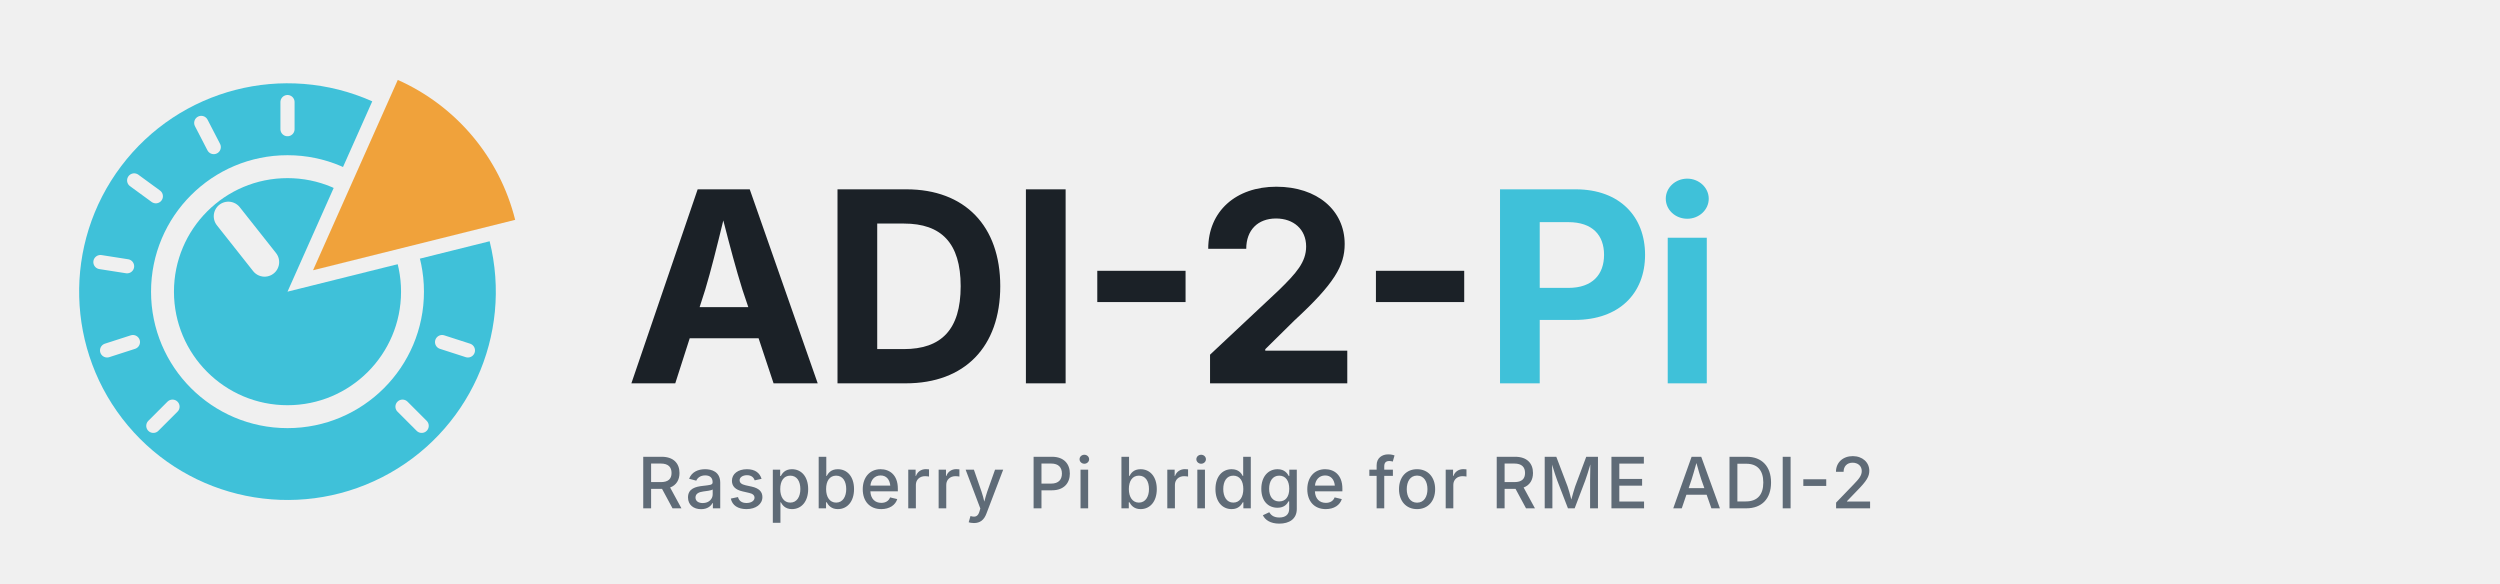
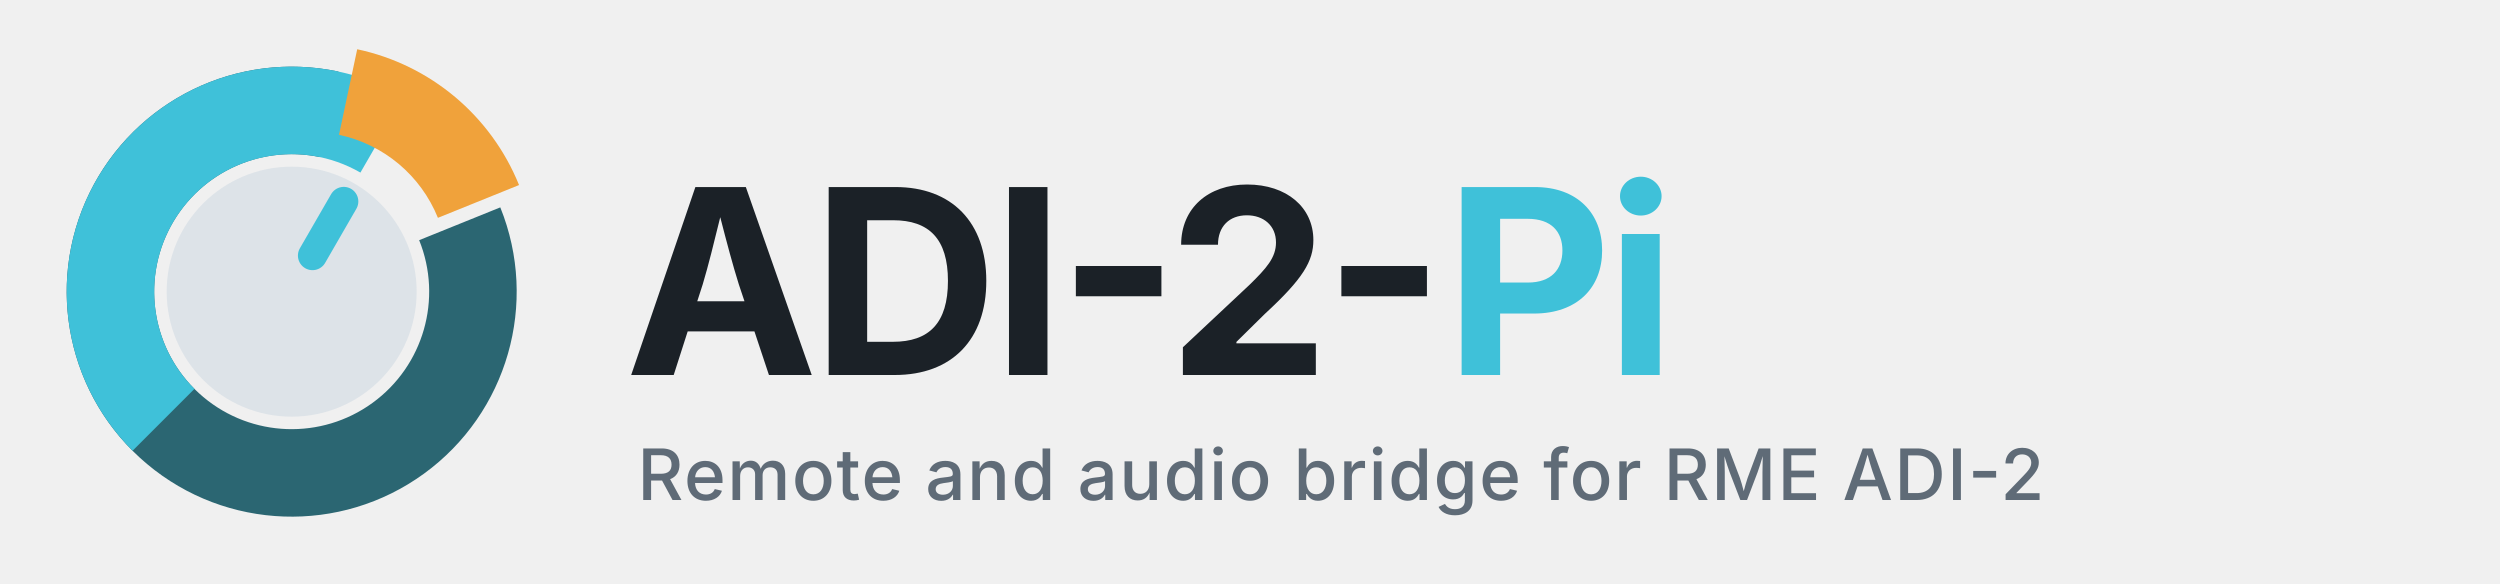
<svg xmlns="http://www.w3.org/2000/svg" viewBox="0 0 600 140" width="600" height="140">
  <g transform="translate(6 6)">
-     <g transform="translate(1 -2)">
-       <mask id="wl" maskUnits="userSpaceOnUse" x="0" y="0" width="128" height="128">
-         <rect width="128" height="128" fill="#fff" />
-         <circle cx="62" cy="66" r="30" fill="none" stroke="#000" stroke-width="5.5" />
-         <line x1="56.5" y1="58.9" x2="47.8" y2="47.9" stroke="#000" stroke-width="7" stroke-linecap="round" />
-         <line x1="34.4" y1="93.6" x2="29.8" y2="98.2" stroke="#000" stroke-width="3.4" stroke-linecap="round" />
-         <line x1="24.9" y1="78.1" x2="18.7" y2="80.1" stroke="#000" stroke-width="3.4" stroke-linecap="round" />
-         <line x1="23.5" y1="59.9" x2="17.1" y2="58.9" stroke="#000" stroke-width="3.4" stroke-linecap="round" />
-         <line x1="30.4" y1="43.1" x2="25.2" y2="39.3" stroke="#000" stroke-width="3.4" stroke-linecap="round" />
-         <line x1="44.3" y1="31.3" x2="41.3" y2="25.5" stroke="#000" stroke-width="3.4" stroke-linecap="round" />
-         <line x1="62.0" y1="27.0" x2="62.0" y2="20.5" stroke="#000" stroke-width="3.4" stroke-linecap="round" />
-         <line x1="99.1" y1="78.1" x2="105.3" y2="80.1" stroke="#000" stroke-width="3.4" stroke-linecap="round" />
-         <line x1="89.6" y1="93.6" x2="94.2" y2="98.2" stroke="#000" stroke-width="3.4" stroke-linecap="round" />
-       </mask>
-       <path d="M62 66 L110.51 53.90 A50 50 0 1 1 82.34 20.32 Z" fill="#3fc1d9" mask="url(#wl)" />
-       <path d="M62 66 L82.34 20.32 A50 50 0 0 1 110.51 53.90 Z" fill="#f0a23b" transform="translate(6.13 -5.14)" />
+     <g transform="translate(0 0)">
+       <path d="M114.07 43.77 A54 54 0 1 1 75.23 11.18 L70.86 31.72 A33 33 0 1 0 94.60 51.64 Z" fill="#2b6672" />
+       <path d="M25.82 102.18 A54 54 0 0 1 91.00 17.23 L80.50 35.42 A33 33 0 0 0 40.67 87.33 Z" fill="#3fc1d9" />
+       <path d="M75.23 11.18 A54 54 0 0 1 114.07 43.77 L94.60 51.64 A33 33 0 0 0 70.86 31.72 Z" fill="#f0a23b" transform="translate(4.50 -5.36)" />
+       <circle cx="64" cy="64" r="30" fill="#dde3e8" />
+       <line x1="69.00" y1="55.34" x2="76.50" y2="42.35" stroke="#3fc1d9" stroke-width="7" stroke-linecap="round" />
    </g>
  </g>
-   <text x="150" y="92" font-family="Inter, 'Segoe UI', system-ui, sans-serif" font-size="64" font-weight="700" letter-spacing="-1" fill="#1b2127">ADI-2-<tspan fill="#3fc1d9">Pi</tspan>
+   <text x="150" y="90" font-family="Inter, 'Segoe UI', system-ui, sans-serif" font-size="62" font-weight="700" letter-spacing="-1.5" fill="#1b2127">ADI-2-<tspan fill="#3fc1d9">Pi</tspan>
  </text>
-   <text x="153" y="122" font-family="Inter, 'Segoe UI', system-ui, sans-serif" font-size="17" font-weight="500" letter-spacing=".5" fill="#5f6b77">Raspberry Pi bridge for RME ADI-2</text>
+   <text x="153" y="120" font-family="Inter, 'Segoe UI', system-ui, sans-serif" font-size="17" font-weight="500" letter-spacing=".4" fill="#5f6b77">Remote and audio bridge for RME ADI-2</text>
</svg>
